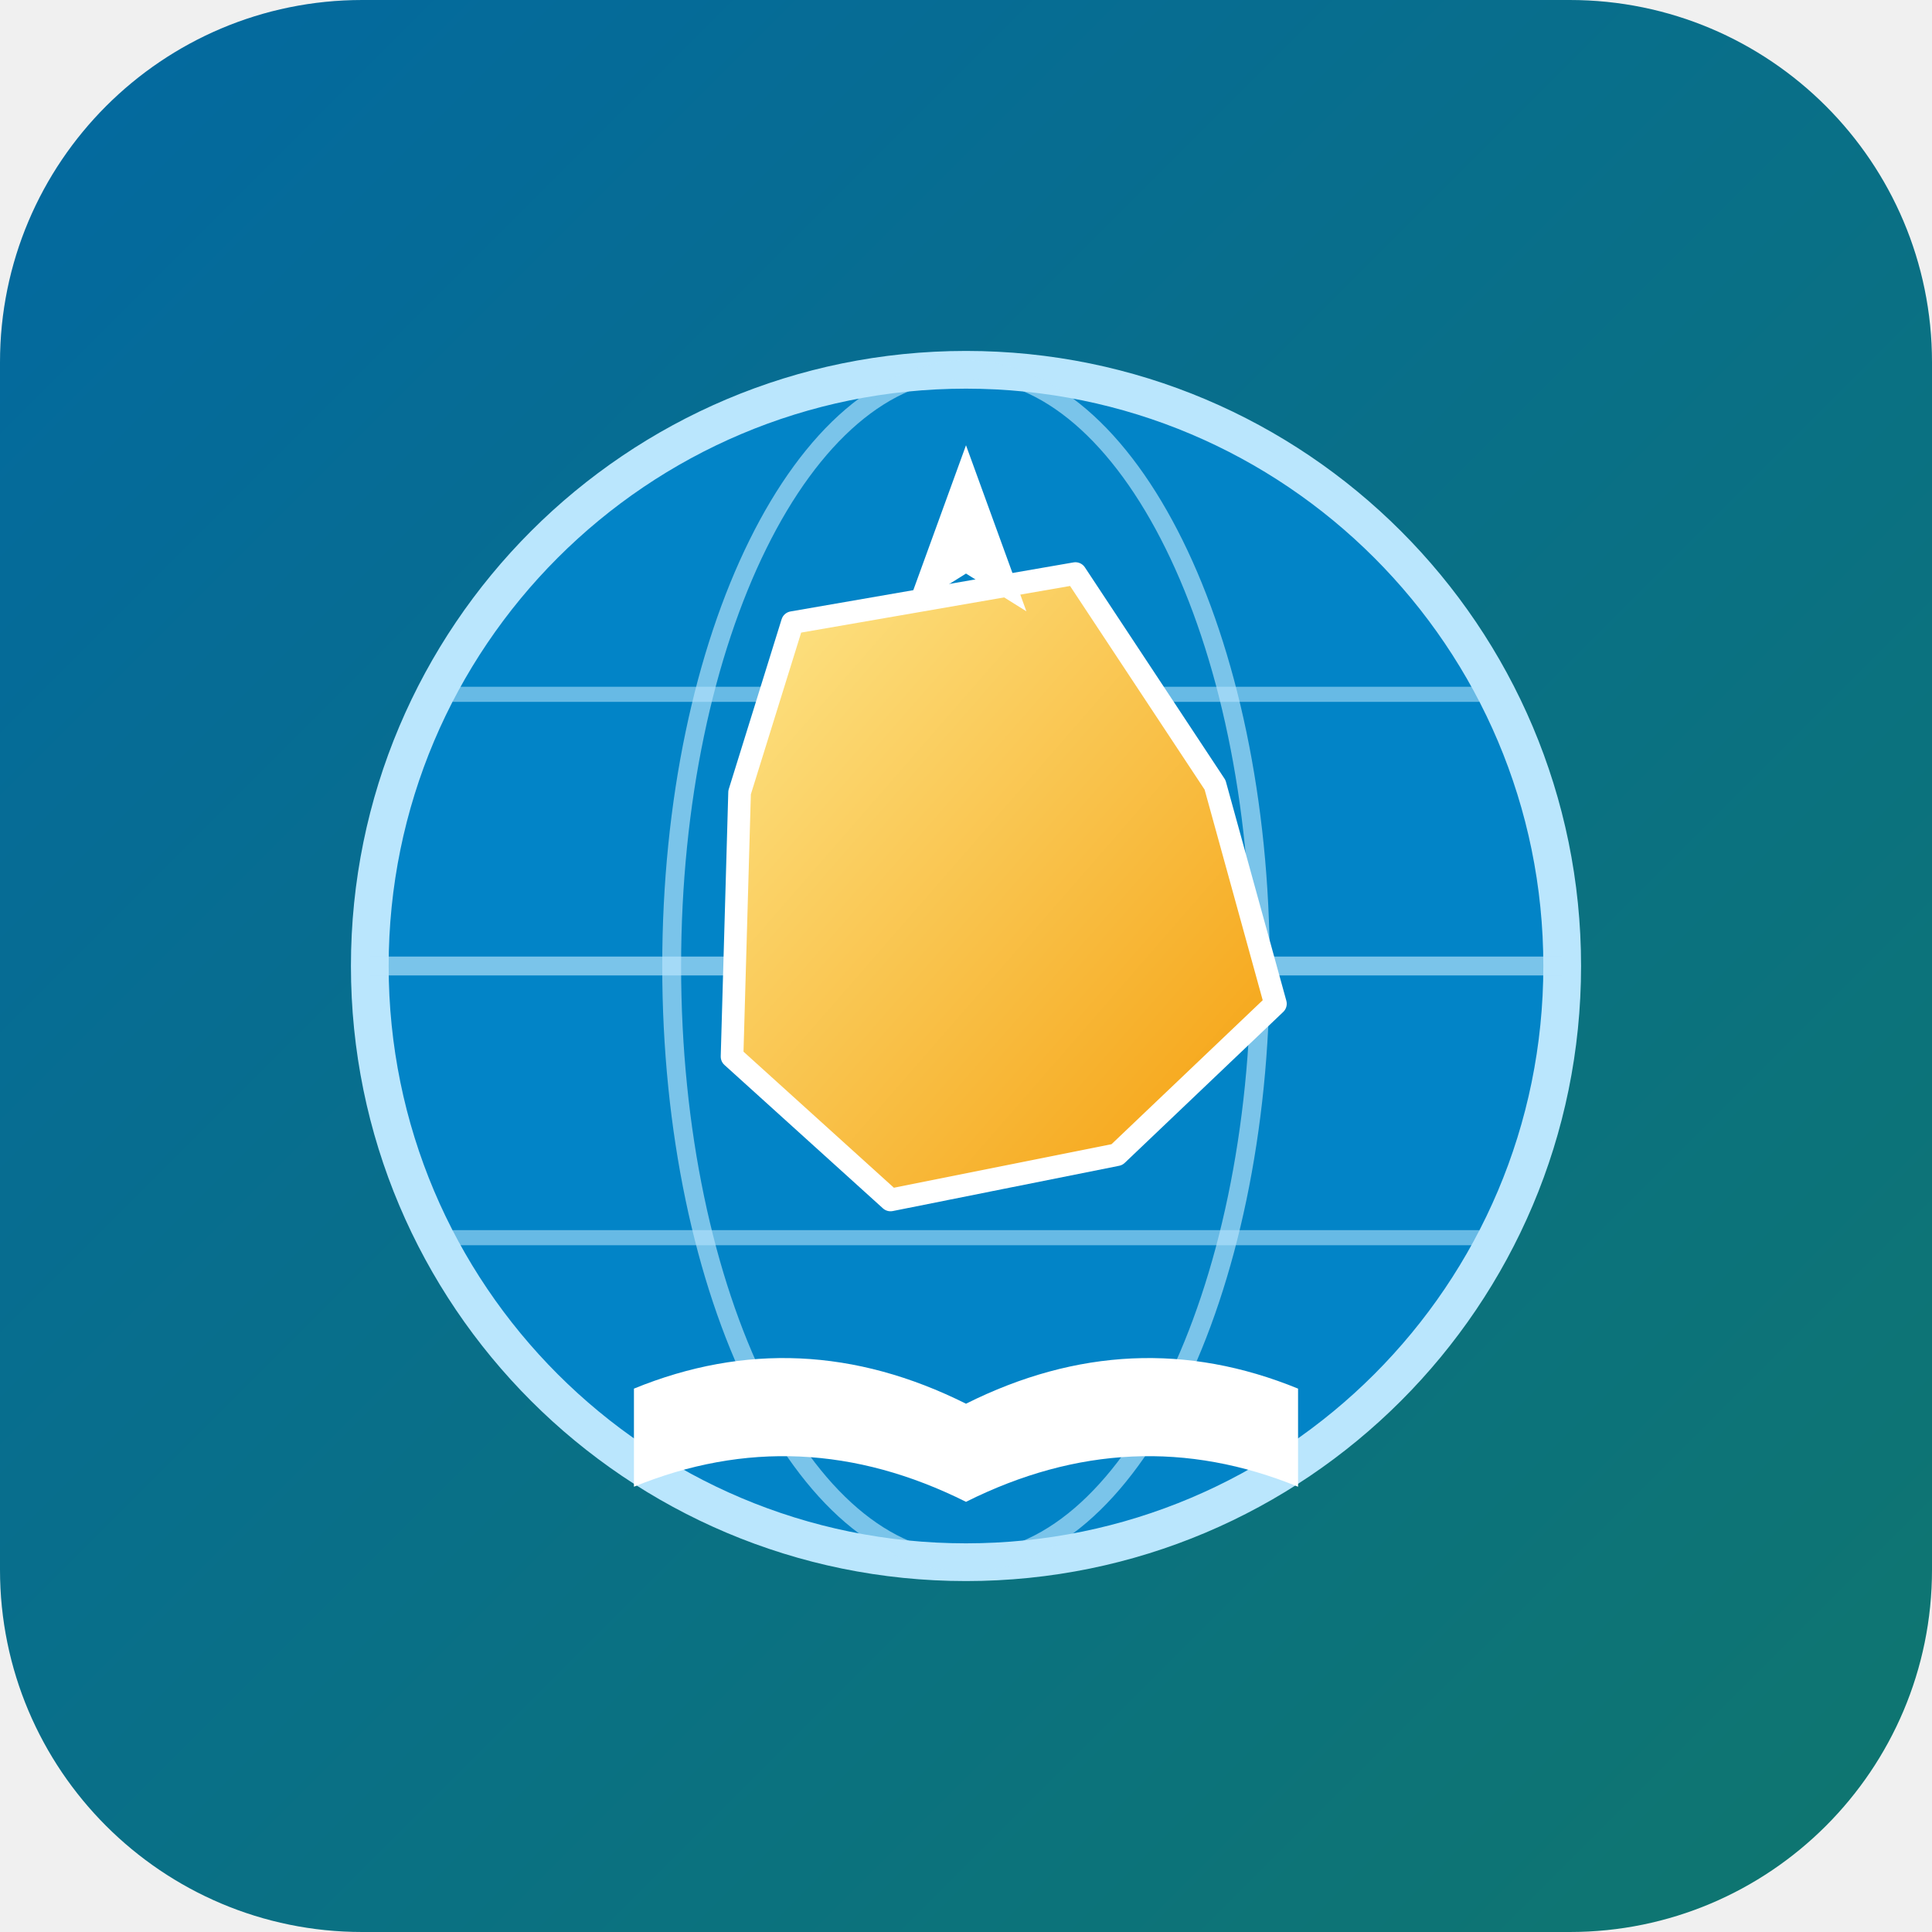
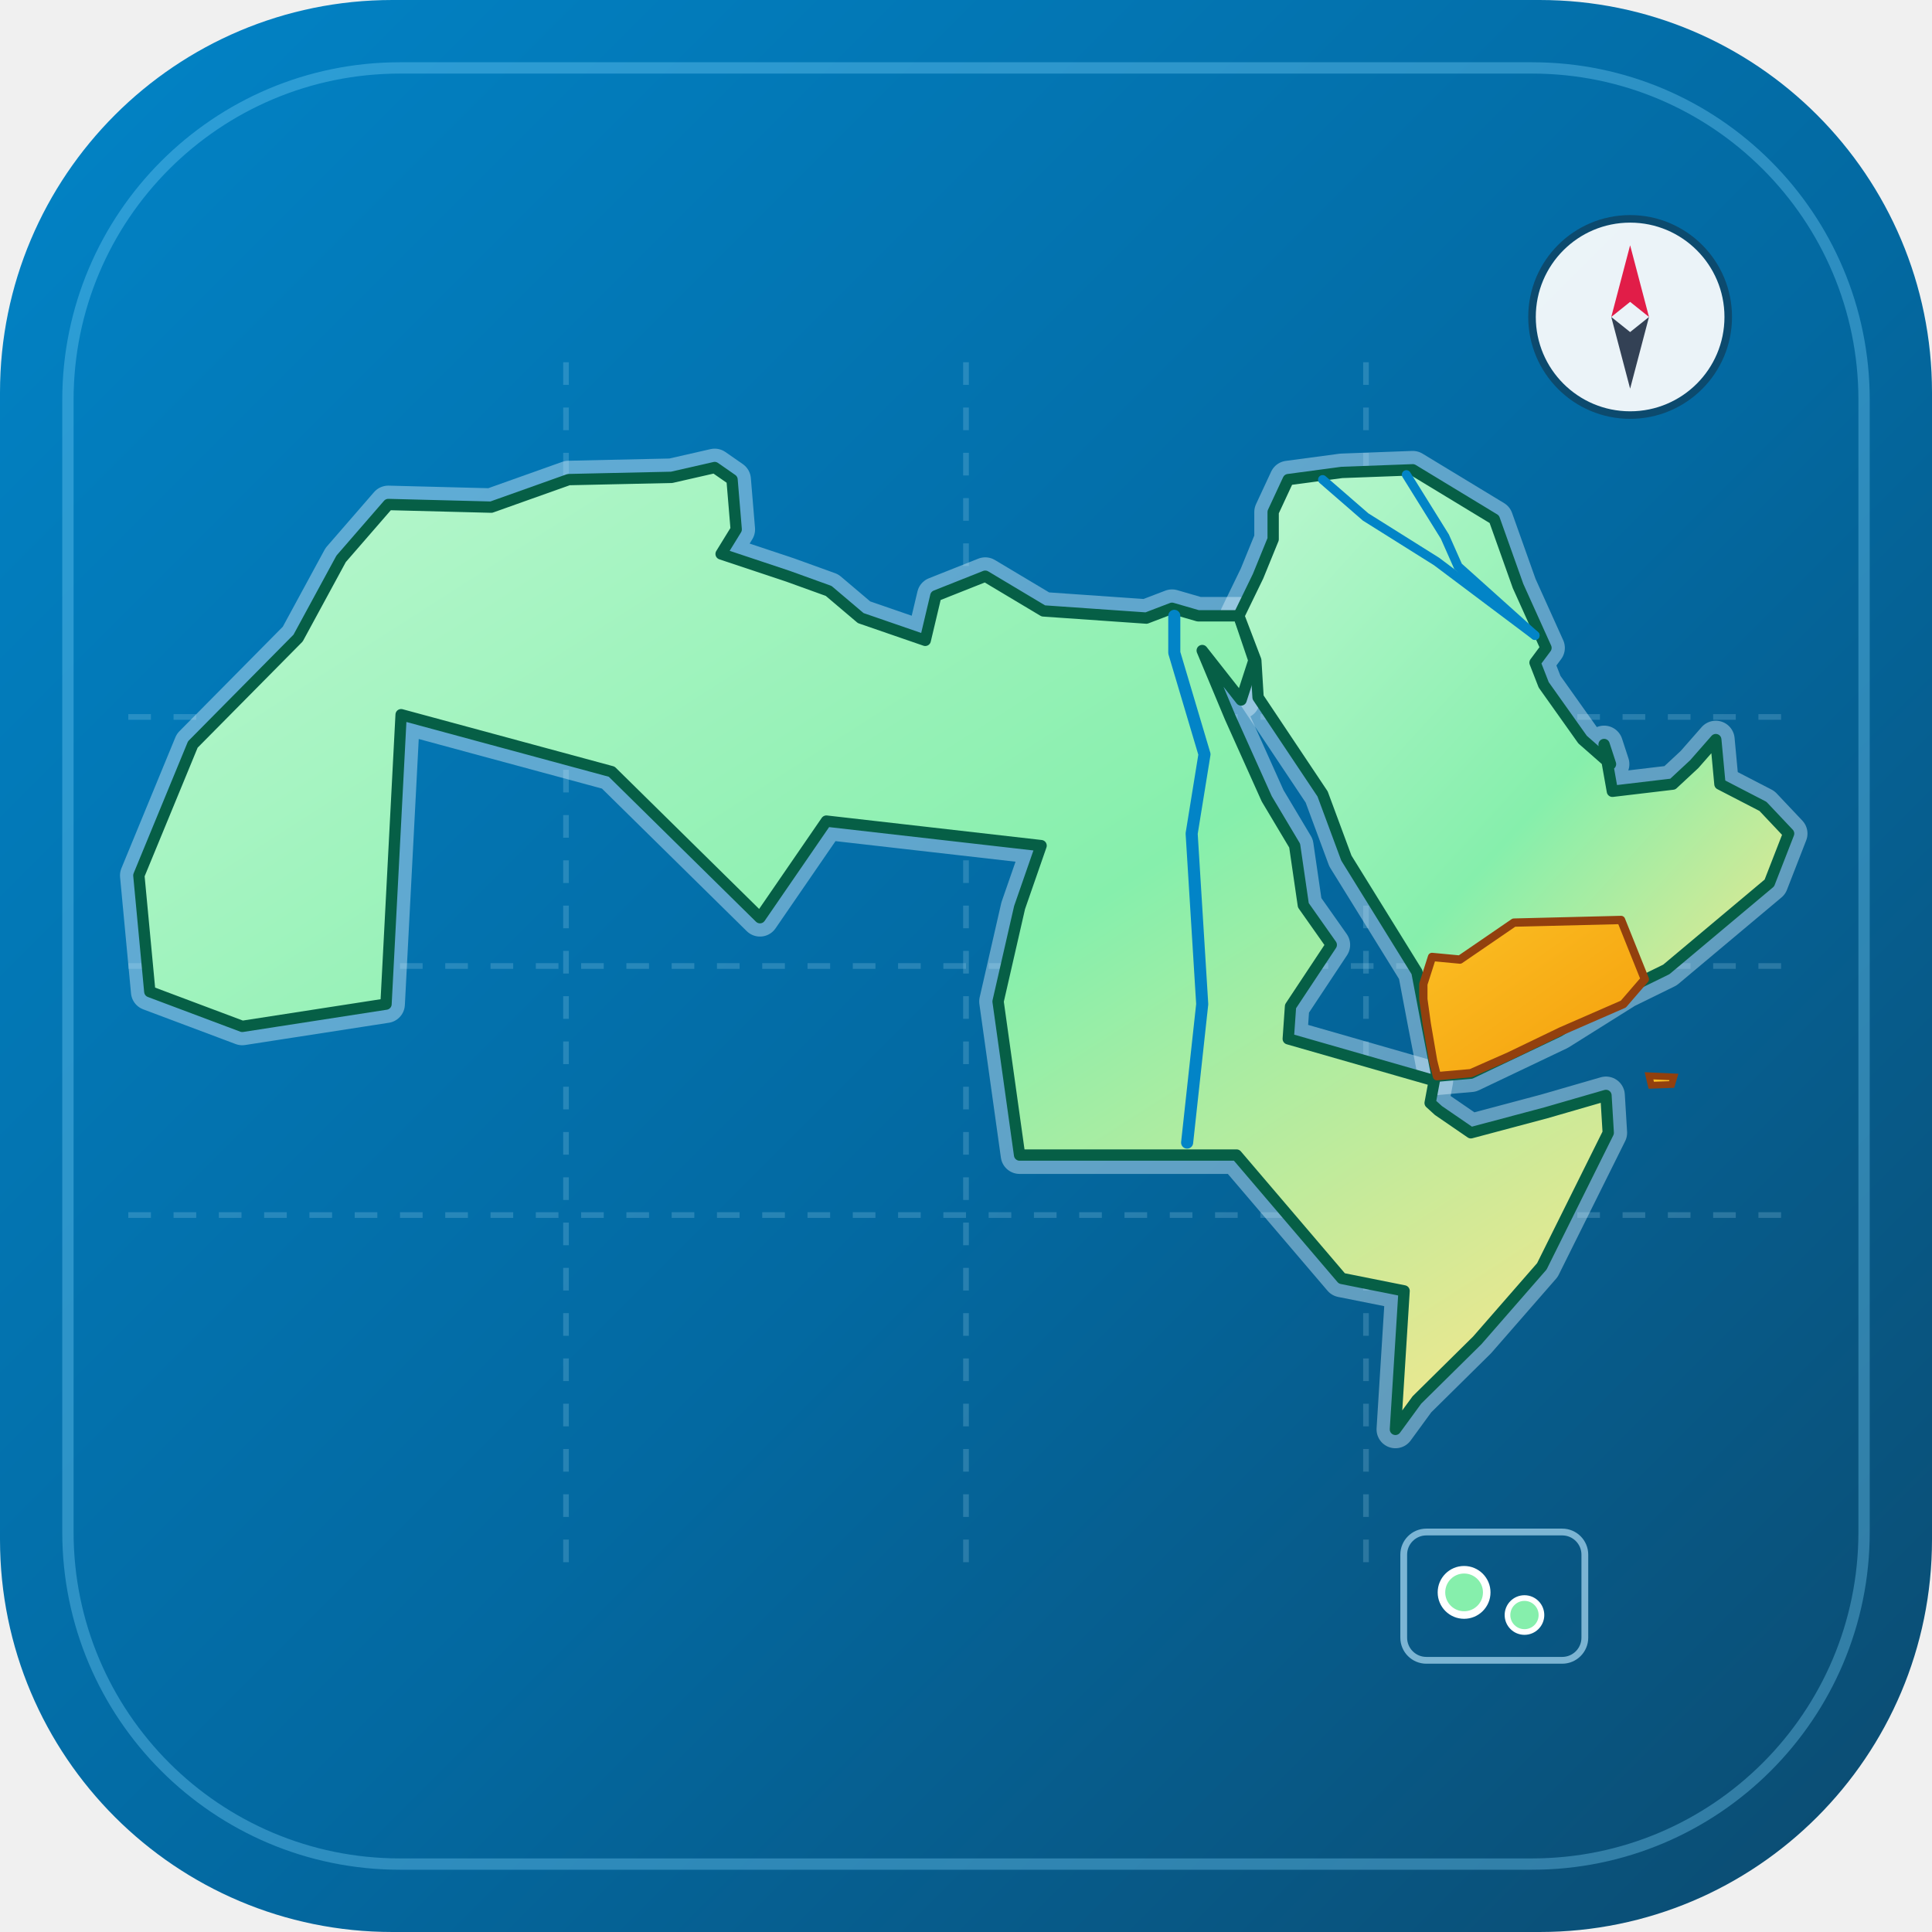
<svg xmlns="http://www.w3.org/2000/svg" viewBox="0 0 512 512">
  <defs>
-     <linearGradient id="bg" x1="0%" y1="0%" x2="100%" y2="100%">
-       <stop offset="0%" stop-color="#0369a1" />
-       <stop offset="100%" stop-color="#0f766e" />
+     <linearGradient id="seaBg" x1="0%" y1="0%" x2="100%" y2="100%">
+       <stop offset="0%" stop-color="#0284c7" />
+       <stop offset="55%" stop-color="#0369a1" />
+       <stop offset="100%" stop-color="#0c4a6e" />
    </linearGradient>
-     <linearGradient id="land" x1="0%" y1="0%" x2="100%" y2="100%">
-       <stop offset="0%" stop-color="#fde68a" />
+     <linearGradient id="arabLand" x1="0%" y1="0%" x2="100%" y2="100%">
+       <stop offset="0%" stop-color="#bbf7d0" />
+       <stop offset="55%" stop-color="#86efac" />
+       <stop offset="100%" stop-color="#fde68a" />
+     </linearGradient>
+     <linearGradient id="yemenAccent" x1="0%" y1="0%" x2="100%" y2="100%">
+       <stop offset="0%" stop-color="#fbbf24" />
      <stop offset="100%" stop-color="#f59e0b" />
    </linearGradient>
  </defs>
-   <rect width="512" height="512" rx="96" fill="url(#bg)" />
-   <circle cx="256" cy="256" r="158" fill="#0284c7" stroke="#bae6fd" stroke-width="10" />
-   <ellipse cx="256" cy="256" rx="78" ry="158" fill="none" stroke="#bae6fd" stroke-width="5" opacity="0.65" />
-   <line x1="98" y1="256" x2="414" y2="256" stroke="#bae6fd" stroke-width="5" opacity="0.65" />
-   <line x1="120" y1="184" x2="392" y2="184" stroke="#bae6fd" stroke-width="4" opacity="0.55" />
-   <line x1="120" y1="328" x2="392" y2="328" stroke="#bae6fd" stroke-width="4" opacity="0.55" />
-   <path d="M210,165 L285,152 L322,208 L338,266 L296,306 L236,318 L194,280 L196,210 Z" fill="url(#land)" stroke="#ffffff" stroke-width="6" stroke-linejoin="round" />
-   <polygon points="256,118 272,162 256,152 240,162" fill="#ffffff" />
-   <path d="M168,368 Q212,350 256,372 Q300,350 344,368 L344,394 Q300,376 256,398 Q212,376 168,394 Z" fill="#ffffff" />
+   <rect width="512" height="512" rx="104" fill="url(#seaBg)" />
+   <rect x="18" y="18" width="476" height="476" rx="88" fill="none" stroke="#7dd3fc" stroke-opacity="0.35" stroke-width="3" />
+   <g stroke="#bae6fd" stroke-opacity="0.2" stroke-width="1.5" stroke-dasharray="6 6">
+     <line x1="34" y1="190" x2="478" y2="190" />
+     <line x1="34" y1="256" x2="478" y2="256" />
+     <line x1="34" y1="322" x2="478" y2="322" />
+     <line x1="150" y1="96" x2="150" y2="416" />
+     <line x1="256" y1="96" x2="256" y2="416" />
+     <line x1="362" y1="96" x2="362" y2="416" />
+   </g>
+   <polygon points="102.9,133.7 130.2,134.4 150.7,127.1 178.0,126.5 189.4,123.9 194.0,127.1 195.1,140.3 191.1,146.8 208.8,152.7 219.6,156.6 228.1,163.8 245.2,169.7 248.0,157.9 261.1,152.7 276.5,161.9 303.8,163.8 310.6,161.2 317.5,163.2 328.3,163.2 332.3,175.0 328.9,185.5 318.6,172.4 326.0,190.1 335.7,211.7 343.1,224.1 345.4,239.9 352.8,250.4 342.0,266.7 341.4,275.3 380.1,286.4 379.0,292.3 381.2,294.3 389.8,300.2 409.7,294.9 425.6,290.3 426.2,300.2 408.6,335.6 391.5,355.2 375.5,371.0 369.8,378.8 372.1,342.1 355.6,338.8 327.7,306.1 270.2,306.1 264.5,265.4 270.2,240.5 275.9,224.1 219.0,217.6 201.4,243.2 162.1,204.5 106.3,189.4 102.3,266.1 64.2,272.0 39.7,262.8 36.8,232.0 51.1,197.3 79.0,169.1 90.4,148.1" fill="none" stroke="#e0f2fe" stroke-opacity="0.42" stroke-width="10" stroke-linejoin="round" />
+   <polygon points="328.3,163.2 333.4,152.7 337.4,142.9 337.4,135.7 341.4,127.1 355.6,125.2 374.4,124.5 396.0,137.6 402.3,155.3 409.7,171.7 406.8,175.6 409.1,181.5 419.4,196.0 426.8,202.5 425.1,197.3 427.3,209.7 443.3,207.8 449.0,202.5 454.7,196.0 455.8,207.8 467.2,213.7 474.0,220.9 468.9,234.0 441.6,256.9 430.8,262.2 413.1,273.3 389.8,284.4 380.8,285.2 378.1,271.3 375.5,257.6 356.8,227.4 350.5,210.4 333.4,184.8 332.8,175.0" fill="none" stroke="#e0f2fe" stroke-opacity="0.42" stroke-width="10" stroke-linejoin="round" />
+   <polygon points="102.9,133.7 130.2,134.4 150.7,127.1 178.0,126.5 189.4,123.9 194.0,127.1 195.1,140.3 191.1,146.8 208.8,152.7 219.6,156.6 228.1,163.8 245.2,169.7 248.0,157.9 261.1,152.7 276.5,161.9 303.8,163.8 310.6,161.2 317.5,163.2 328.3,163.2 332.3,175.0 328.9,185.5 318.6,172.4 326.0,190.1 335.7,211.7 343.1,224.1 345.4,239.9 352.8,250.4 342.0,266.7 341.4,275.3 380.1,286.4 379.0,292.3 381.2,294.3 389.8,300.2 409.7,294.9 425.6,290.3 426.2,300.2 408.6,335.6 391.5,355.2 375.5,371.0 369.8,378.8 372.1,342.1 355.6,338.8 327.7,306.1 270.2,306.1 264.5,265.4 270.2,240.5 275.9,224.1 219.0,217.6 201.4,243.2 162.1,204.5 106.3,189.4 102.3,266.1 64.2,272.0 39.7,262.8 36.8,232.0 51.1,197.3 79.0,169.1 90.4,148.1" fill="url(#arabLand)" stroke="#065f46" stroke-width="3" stroke-linejoin="round" />
+   <polygon points="328.3,163.2 333.4,152.7 337.4,142.9 337.4,135.7 341.4,127.1 355.6,125.2 374.4,124.5 396.0,137.6 402.3,155.3 409.7,171.7 406.8,175.6 409.1,181.5 419.4,196.0 426.8,202.5 425.1,197.3 427.3,209.7 443.3,207.8 449.0,202.5 454.7,196.0 455.8,207.8 467.2,213.7 474.0,220.9 468.9,234.0 441.6,256.9 430.8,262.2 413.1,273.3 389.8,284.4 380.8,285.2 378.1,271.3 375.5,257.6 356.8,227.4 350.5,210.4 333.4,184.8 332.8,175.0" fill="url(#arabLand)" stroke="#065f46" stroke-width="3" stroke-linejoin="round" />
+   <polygon points="377.2,260.8 379.5,253.6 386.9,254.3 401.2,244.5 429.6,243.8 435.9,259.5 430.2,266.1 413.7,273.3 400.0,279.9 389.8,284.4 380.8,285.2 379.8,281.2 378.1,271.3 377.2,264.8" fill="url(#yemenAccent)" stroke="#92400e" stroke-width="2.2" stroke-linejoin="round" />
+   <polygon points="437.0,285.1 443.6,285.4 443.0,287.4 437.6,287.6" fill="#fbbf24" stroke="#92400e" stroke-width="1.8" />
+   <circle cx="388" cy="422" r="6" fill="#86efac" stroke="#ffffff" stroke-width="2" />
+   <circle cx="404" cy="428" r="4.5" fill="#86efac" stroke="#ffffff" stroke-width="1.5" />
+   <rect x="372" y="406" width="48" height="34" rx="6" fill="none" stroke="#bae6fd" stroke-opacity="0.65" stroke-width="1.8" />
+   <path d="M 311.2,163.2 L 311.2,173.0 L 319.2,199.9 L 315.8,220.9 L 318.6,266.1 L 314.6,302.8" fill="none" stroke="#0284c7" stroke-width="3.2" stroke-linecap="round" stroke-linejoin="round" />
+   <path d="M 372.7,125.8 L 382.9,142.2 L 386.4,150.1 L 406.8,168.4" fill="none" stroke="#0284c7" stroke-width="2.4" stroke-linecap="round" />
+   <path d="M 350.5,127.1 L 361.9,137.0 L 380.7,148.8 L 406.8,168.4" fill="none" stroke="#0284c7" stroke-width="2.4" stroke-linecap="round" />
+   <g transform="translate(432, 84)">
+     <circle r="26" fill="#ffffff" fill-opacity="0.92" stroke="#0c4a6e" stroke-width="2" />
+     <polygon points="0,-19 5,0 0,-4 -5,0" fill="#e11d48" />
+     <polygon points="0,19 5,0 0,4 -5,0" fill="#334155" />
+   </g>
</svg>
